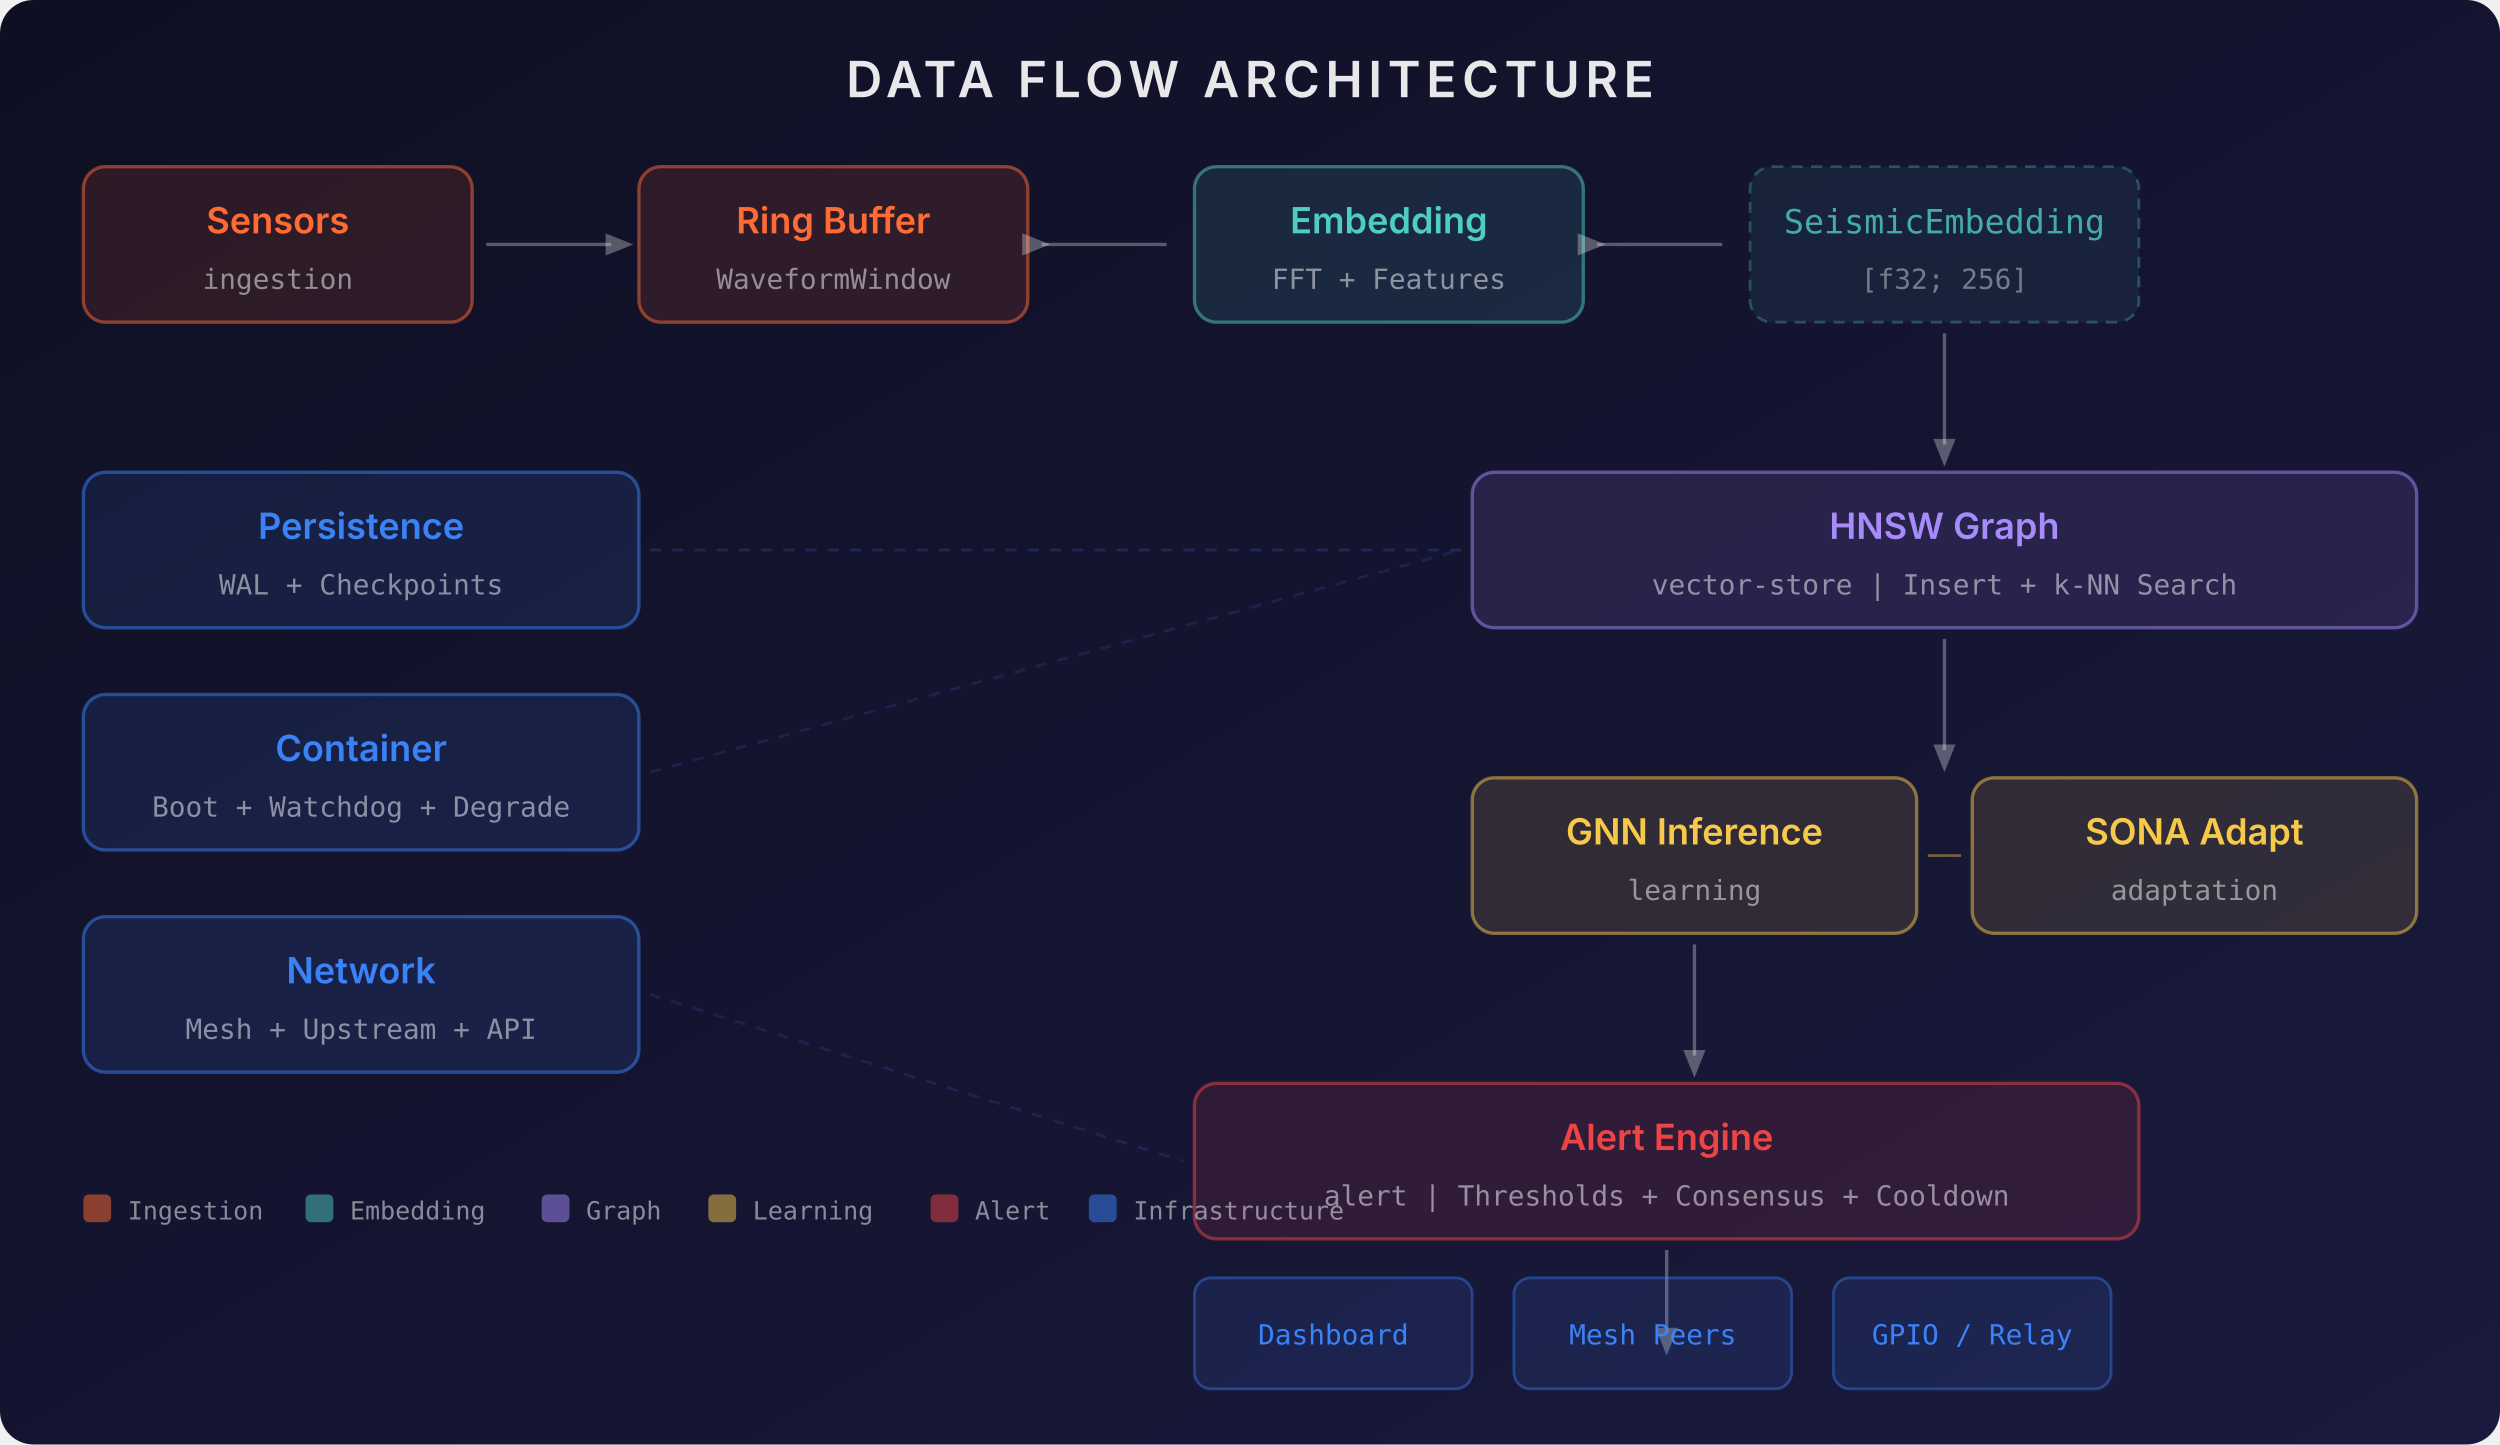
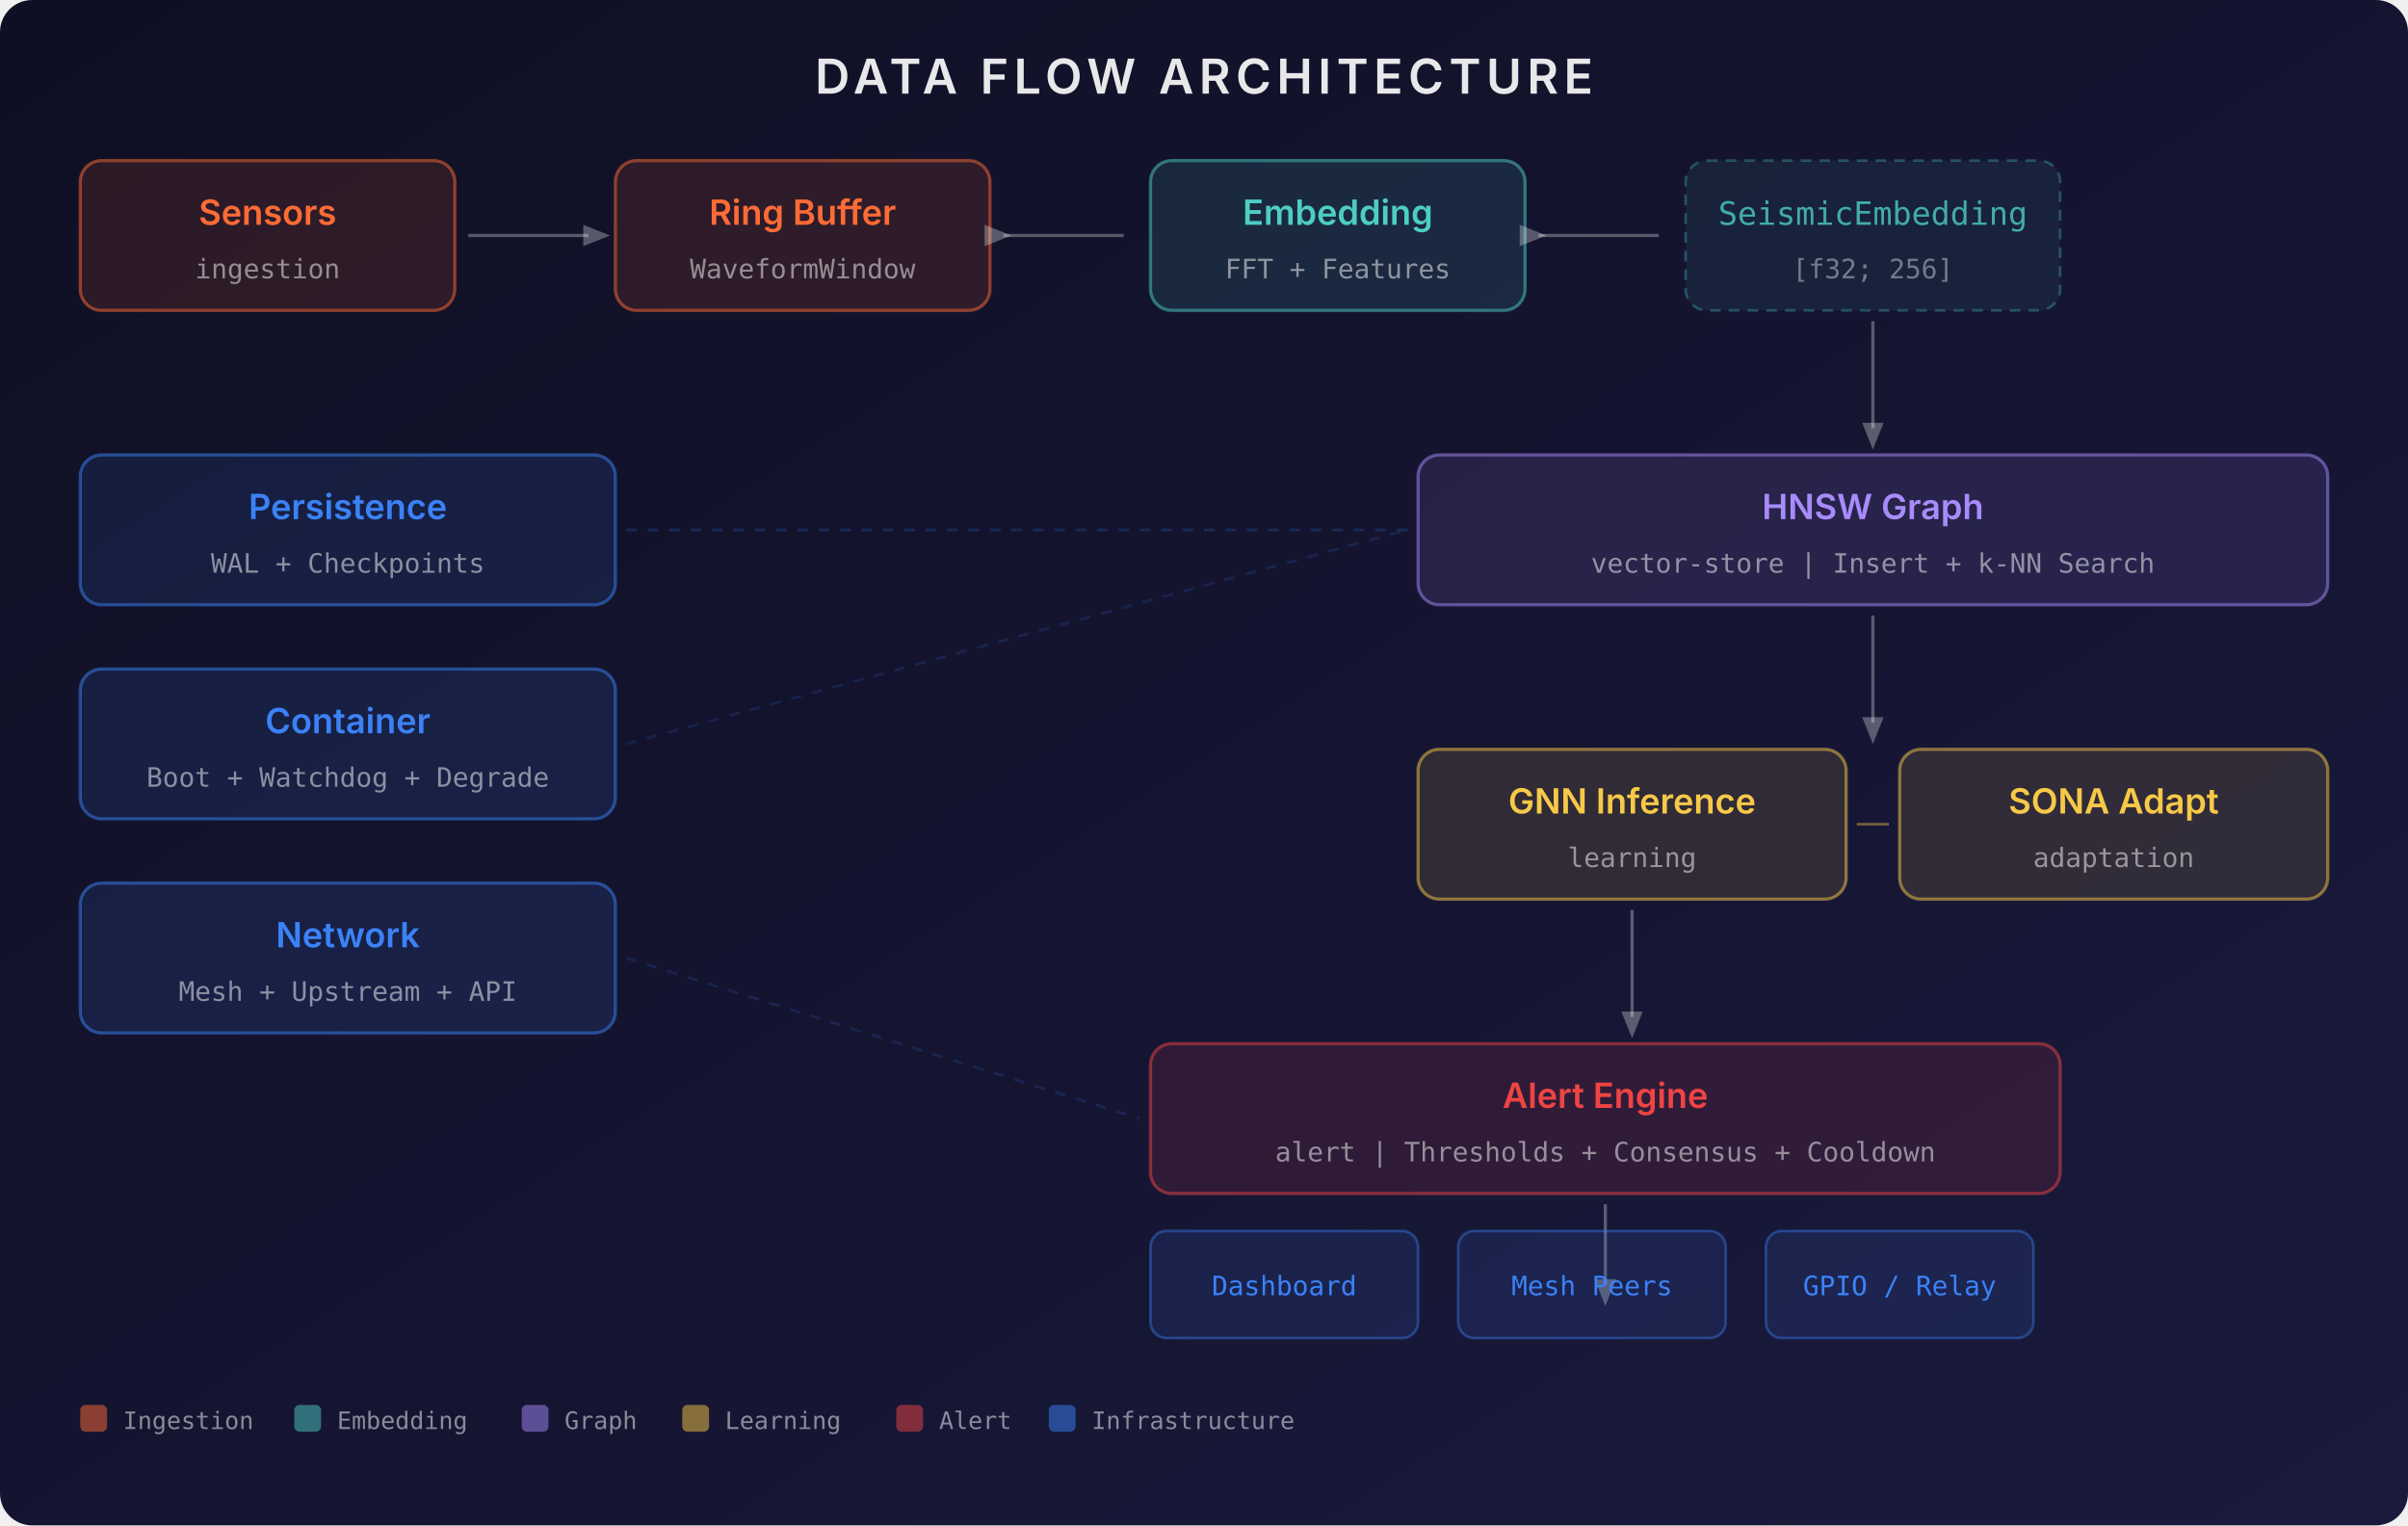
- <svg xmlns="http://www.w3.org/2000/svg" viewBox="0 0 900 520">
+ <svg xmlns="http://www.w3.org/2000/svg" viewBox="0 0 900 570">
  <defs>
    <linearGradient id="bg2" x1="0%" y1="0%" x2="100%" y2="100%">
      <stop offset="0%" style="stop-color:#0f0f23;stop-opacity:1" />
      <stop offset="100%" style="stop-color:#1a1a3e;stop-opacity:1" />
    </linearGradient>
    <linearGradient id="orange" x1="0%" y1="0%" x2="0%" y2="100%">
      <stop offset="0%" style="stop-color:#ff6b35;stop-opacity:1" />
      <stop offset="100%" style="stop-color:#e85d26;stop-opacity:1" />
    </linearGradient>
    <linearGradient id="teal" x1="0%" y1="0%" x2="0%" y2="100%">
      <stop offset="0%" style="stop-color:#4ecdc4;stop-opacity:1" />
      <stop offset="100%" style="stop-color:#44a08d;stop-opacity:1" />
    </linearGradient>
    <linearGradient id="purple" x1="0%" y1="0%" x2="0%" y2="100%">
      <stop offset="0%" style="stop-color:#a78bfa;stop-opacity:1" />
      <stop offset="100%" style="stop-color:#8b6fdb;stop-opacity:1" />
    </linearGradient>
    <linearGradient id="yellow" x1="0%" y1="0%" x2="0%" y2="100%">
      <stop offset="0%" style="stop-color:#f7c948;stop-opacity:1" />
      <stop offset="100%" style="stop-color:#e0b530;stop-opacity:1" />
    </linearGradient>
    <linearGradient id="red" x1="0%" y1="0%" x2="0%" y2="100%">
      <stop offset="0%" style="stop-color:#ef4444;stop-opacity:1" />
      <stop offset="100%" style="stop-color:#dc2626;stop-opacity:1" />
    </linearGradient>
    <linearGradient id="blue" x1="0%" y1="0%" x2="0%" y2="100%">
      <stop offset="0%" style="stop-color:#3b82f6;stop-opacity:1" />
      <stop offset="100%" style="stop-color:#2563eb;stop-opacity:1" />
    </linearGradient>
  </defs>
-   <rect width="900" height="520" fill="url(#bg2)" rx="12" />
+   <rect width="900" height="570" fill="url(#bg2)" rx="12" />
  <text x="450" y="35" font-family="'SF Pro Display', system-ui, sans-serif" font-size="18" font-weight="600" fill="#ffffff" text-anchor="middle" fill-opacity="0.9" letter-spacing="2">DATA FLOW ARCHITECTURE</text>
  <rect x="30" y="60" width="140" height="56" rx="8" fill="#ff6b35" fill-opacity="0.12" stroke="#ff6b35" stroke-width="1.2" stroke-opacity="0.5" />
  <text x="100" y="84" font-family="'SF Pro Display', sans-serif" font-size="13" font-weight="600" fill="#ff6b35" text-anchor="middle">Sensors</text>
  <text x="100" y="104" font-family="'SF Mono', monospace" font-size="10" fill="#ffffff" fill-opacity="0.5" text-anchor="middle">ingestion</text>
  <line x1="175" y1="88" x2="220" y2="88" stroke="#ffffff" stroke-width="1.2" stroke-opacity="0.3" marker-end="url(#arrowhead)" />
  <polygon points="218,84 228,88 218,92" fill="#ffffff" fill-opacity="0.3" />
  <rect x="230" y="60" width="140" height="56" rx="8" fill="#ff6b35" fill-opacity="0.12" stroke="#ff6b35" stroke-width="1.2" stroke-opacity="0.5" />
  <text x="300" y="84" font-family="'SF Pro Display', sans-serif" font-size="13" font-weight="600" fill="#ff6b35" text-anchor="middle">Ring Buffer</text>
  <text x="300" y="104" font-family="'SF Mono', monospace" font-size="10" fill="#ffffff" fill-opacity="0.5" text-anchor="middle">WaveformWindow</text>
  <polygon points="368,84 378,88 368,92" fill="#ffffff" fill-opacity="0.3" />
  <line x1="375" y1="88" x2="420" y2="88" stroke="#ffffff" stroke-width="1.2" stroke-opacity="0.3" />
  <rect x="430" y="60" width="140" height="56" rx="8" fill="#4ecdc4" fill-opacity="0.12" stroke="#4ecdc4" stroke-width="1.2" stroke-opacity="0.5" />
  <text x="500" y="84" font-family="'SF Pro Display', sans-serif" font-size="13" font-weight="600" fill="#4ecdc4" text-anchor="middle">Embedding</text>
  <text x="500" y="104" font-family="'SF Mono', monospace" font-size="10" fill="#ffffff" fill-opacity="0.5" text-anchor="middle">FFT + Features</text>
  <polygon points="568,84 578,88 568,92" fill="#ffffff" fill-opacity="0.3" />
  <line x1="575" y1="88" x2="620" y2="88" stroke="#ffffff" stroke-width="1.2" stroke-opacity="0.3" />
  <rect x="630" y="60" width="140" height="56" rx="8" fill="#4ecdc4" fill-opacity="0.08" stroke="#4ecdc4" stroke-width="1" stroke-opacity="0.3" stroke-dasharray="4,3" />
  <text x="700" y="84" font-family="'SF Mono', monospace" font-size="12" font-weight="500" fill="#4ecdc4" text-anchor="middle" fill-opacity="0.8">SeismicEmbedding</text>
  <text x="700" y="104" font-family="'SF Mono', monospace" font-size="10" fill="#ffffff" fill-opacity="0.4" text-anchor="middle">[f32; 256]</text>
  <line x1="700" y1="120" x2="700" y2="160" stroke="#ffffff" stroke-width="1.2" stroke-opacity="0.3" />
  <polygon points="696,158 700,168 704,158" fill="#ffffff" fill-opacity="0.3" />
  <rect x="530" y="170" width="340" height="56" rx="8" fill="#a78bfa" fill-opacity="0.12" stroke="#a78bfa" stroke-width="1.2" stroke-opacity="0.5" />
  <text x="700" y="194" font-family="'SF Pro Display', sans-serif" font-size="13" font-weight="600" fill="#a78bfa" text-anchor="middle">HNSW Graph</text>
  <text x="700" y="214" font-family="'SF Mono', monospace" font-size="10" fill="#ffffff" fill-opacity="0.5" text-anchor="middle">vector-store  |  Insert + k-NN Search</text>
  <line x1="700" y1="230" x2="700" y2="270" stroke="#ffffff" stroke-width="1.2" stroke-opacity="0.3" />
  <polygon points="696,268 700,278 704,268" fill="#ffffff" fill-opacity="0.3" />
  <rect x="530" y="280" width="160" height="56" rx="8" fill="#f7c948" fill-opacity="0.12" stroke="#f7c948" stroke-width="1.2" stroke-opacity="0.5" />
  <text x="610" y="304" font-family="'SF Pro Display', sans-serif" font-size="13" font-weight="600" fill="#f7c948" text-anchor="middle">GNN Inference</text>
  <text x="610" y="324" font-family="'SF Mono', monospace" font-size="10" fill="#ffffff" fill-opacity="0.5" text-anchor="middle">learning</text>
  <rect x="710" y="280" width="160" height="56" rx="8" fill="#f7c948" fill-opacity="0.12" stroke="#f7c948" stroke-width="1.2" stroke-opacity="0.5" />
  <text x="790" y="304" font-family="'SF Pro Display', sans-serif" font-size="13" font-weight="600" fill="#f7c948" text-anchor="middle">SONA Adapt</text>
  <text x="790" y="324" font-family="'SF Mono', monospace" font-size="10" fill="#ffffff" fill-opacity="0.5" text-anchor="middle">adaptation</text>
  <line x1="694" y1="308" x2="706" y2="308" stroke="#f7c948" stroke-width="1" stroke-opacity="0.4" />
  <line x1="610" y1="340" x2="610" y2="380" stroke="#ffffff" stroke-width="1.2" stroke-opacity="0.3" />
  <polygon points="606,378 610,388 614,378" fill="#ffffff" fill-opacity="0.3" />
  <rect x="530" y="340" width="160" height="0" rx="8" fill="none" />
  <rect x="430" y="390" width="340" height="56" rx="8" fill="#ef4444" fill-opacity="0.12" stroke="#ef4444" stroke-width="1.2" stroke-opacity="0.5" />
  <text x="600" y="414" font-family="'SF Pro Display', sans-serif" font-size="13" font-weight="600" fill="#ef4444" text-anchor="middle">Alert Engine</text>
  <text x="600" y="434" font-family="'SF Mono', monospace" font-size="10" fill="#ffffff" fill-opacity="0.5" text-anchor="middle">alert  |  Thresholds + Consensus + Cooldown</text>
  <line x1="600" y1="450" x2="600" y2="480" stroke="#ffffff" stroke-width="1.2" stroke-opacity="0.3" />
  <polygon points="596,478 600,488 604,478" fill="#ffffff" fill-opacity="0.3" />
  <rect x="430" y="460" width="100" height="40" rx="6" fill="#3b82f6" fill-opacity="0.12" stroke="#3b82f6" stroke-width="1" stroke-opacity="0.4" />
  <text x="480" y="484" font-family="'SF Mono', monospace" font-size="10" fill="#3b82f6" text-anchor="middle">Dashboard</text>
  <rect x="545" y="460" width="100" height="40" rx="6" fill="#3b82f6" fill-opacity="0.12" stroke="#3b82f6" stroke-width="1" stroke-opacity="0.4" />
  <text x="595" y="484" font-family="'SF Mono', monospace" font-size="10" fill="#3b82f6" text-anchor="middle">Mesh Peers</text>
  <rect x="660" y="460" width="100" height="40" rx="6" fill="#3b82f6" fill-opacity="0.12" stroke="#3b82f6" stroke-width="1" stroke-opacity="0.4" />
  <text x="710" y="484" font-family="'SF Mono', monospace" font-size="10" fill="#3b82f6" text-anchor="middle">GPIO / Relay</text>
  <rect x="30" y="170" width="200" height="56" rx="8" fill="#3b82f6" fill-opacity="0.12" stroke="#3b82f6" stroke-width="1.2" stroke-opacity="0.5" />
  <text x="130" y="194" font-family="'SF Pro Display', sans-serif" font-size="13" font-weight="600" fill="#3b82f6" text-anchor="middle">Persistence</text>
  <text x="130" y="214" font-family="'SF Mono', monospace" font-size="10" fill="#ffffff" fill-opacity="0.5" text-anchor="middle">WAL + Checkpoints</text>
  <rect x="30" y="250" width="200" height="56" rx="8" fill="#3b82f6" fill-opacity="0.12" stroke="#3b82f6" stroke-width="1.2" stroke-opacity="0.5" />
  <text x="130" y="274" font-family="'SF Pro Display', sans-serif" font-size="13" font-weight="600" fill="#3b82f6" text-anchor="middle">Container</text>
  <text x="130" y="294" font-family="'SF Mono', monospace" font-size="10" fill="#ffffff" fill-opacity="0.5" text-anchor="middle">Boot + Watchdog + Degrade</text>
  <rect x="30" y="330" width="200" height="56" rx="8" fill="#3b82f6" fill-opacity="0.12" stroke="#3b82f6" stroke-width="1.2" stroke-opacity="0.5" />
  <text x="130" y="354" font-family="'SF Pro Display', sans-serif" font-size="13" font-weight="600" fill="#3b82f6" text-anchor="middle">Network</text>
  <text x="130" y="374" font-family="'SF Mono', monospace" font-size="10" fill="#ffffff" fill-opacity="0.5" text-anchor="middle">Mesh + Upstream + API</text>
  <line x1="234" y1="198" x2="526" y2="198" stroke="#3b82f6" stroke-width="1" stroke-opacity="0.2" stroke-dasharray="4,4" />
  <line x1="234" y1="278" x2="526" y2="198" stroke="#3b82f6" stroke-width="1" stroke-opacity="0.15" stroke-dasharray="4,4" />
  <line x1="234" y1="358" x2="426" y2="418" stroke="#3b82f6" stroke-width="1" stroke-opacity="0.15" stroke-dasharray="4,4" />
-   <g transform="translate(30, 430)">
+   <g transform="translate(30, 525)">
    <rect x="0" y="0" width="10" height="10" rx="2" fill="#ff6b35" fill-opacity="0.5" />
    <text x="16" y="9" font-family="'SF Mono', monospace" font-size="9" fill="#ffffff" fill-opacity="0.5">Ingestion</text>
    <rect x="80" y="0" width="10" height="10" rx="2" fill="#4ecdc4" fill-opacity="0.5" />
    <text x="96" y="9" font-family="'SF Mono', monospace" font-size="9" fill="#ffffff" fill-opacity="0.5">Embedding</text>
    <rect x="165" y="0" width="10" height="10" rx="2" fill="#a78bfa" fill-opacity="0.5" />
    <text x="181" y="9" font-family="'SF Mono', monospace" font-size="9" fill="#ffffff" fill-opacity="0.5">Graph</text>
    <rect x="225" y="0" width="10" height="10" rx="2" fill="#f7c948" fill-opacity="0.5" />
    <text x="241" y="9" font-family="'SF Mono', monospace" font-size="9" fill="#ffffff" fill-opacity="0.5">Learning</text>
    <rect x="305" y="0" width="10" height="10" rx="2" fill="#ef4444" fill-opacity="0.5" />
    <text x="321" y="9" font-family="'SF Mono', monospace" font-size="9" fill="#ffffff" fill-opacity="0.5">Alert</text>
    <rect x="362" y="0" width="10" height="10" rx="2" fill="#3b82f6" fill-opacity="0.5" />
    <text x="378" y="9" font-family="'SF Mono', monospace" font-size="9" fill="#ffffff" fill-opacity="0.5">Infrastructure</text>
  </g>
</svg>
